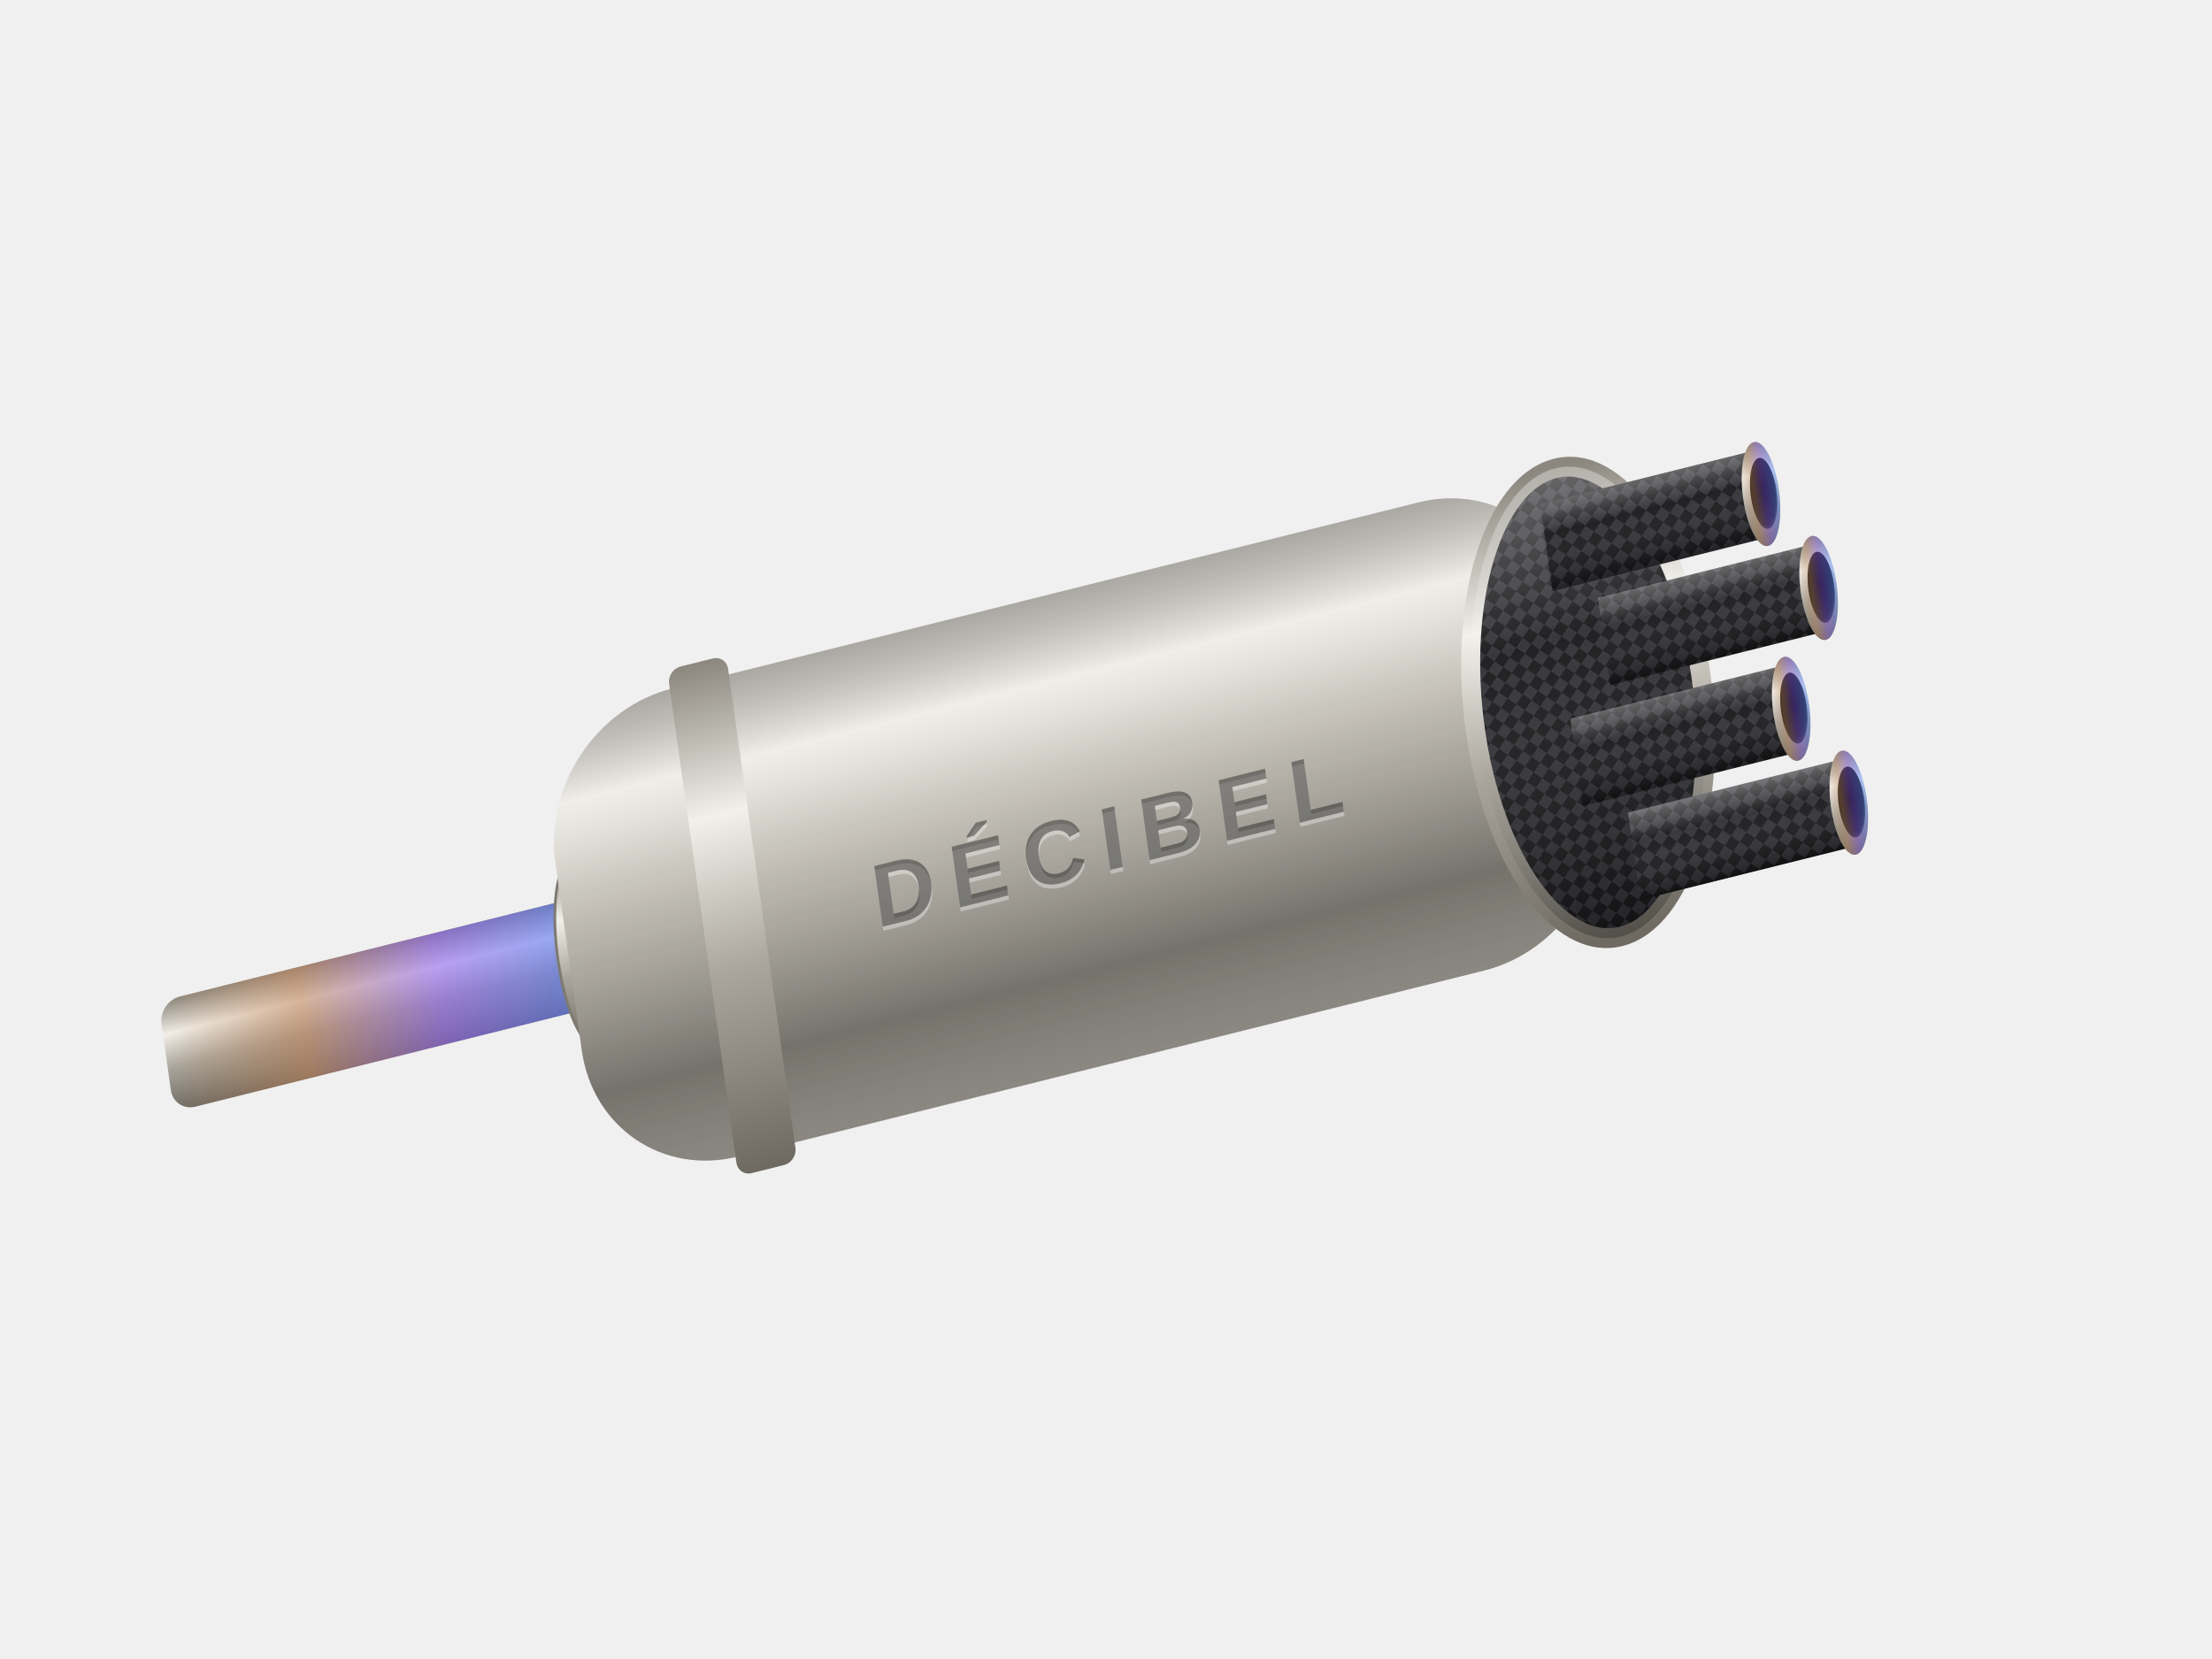
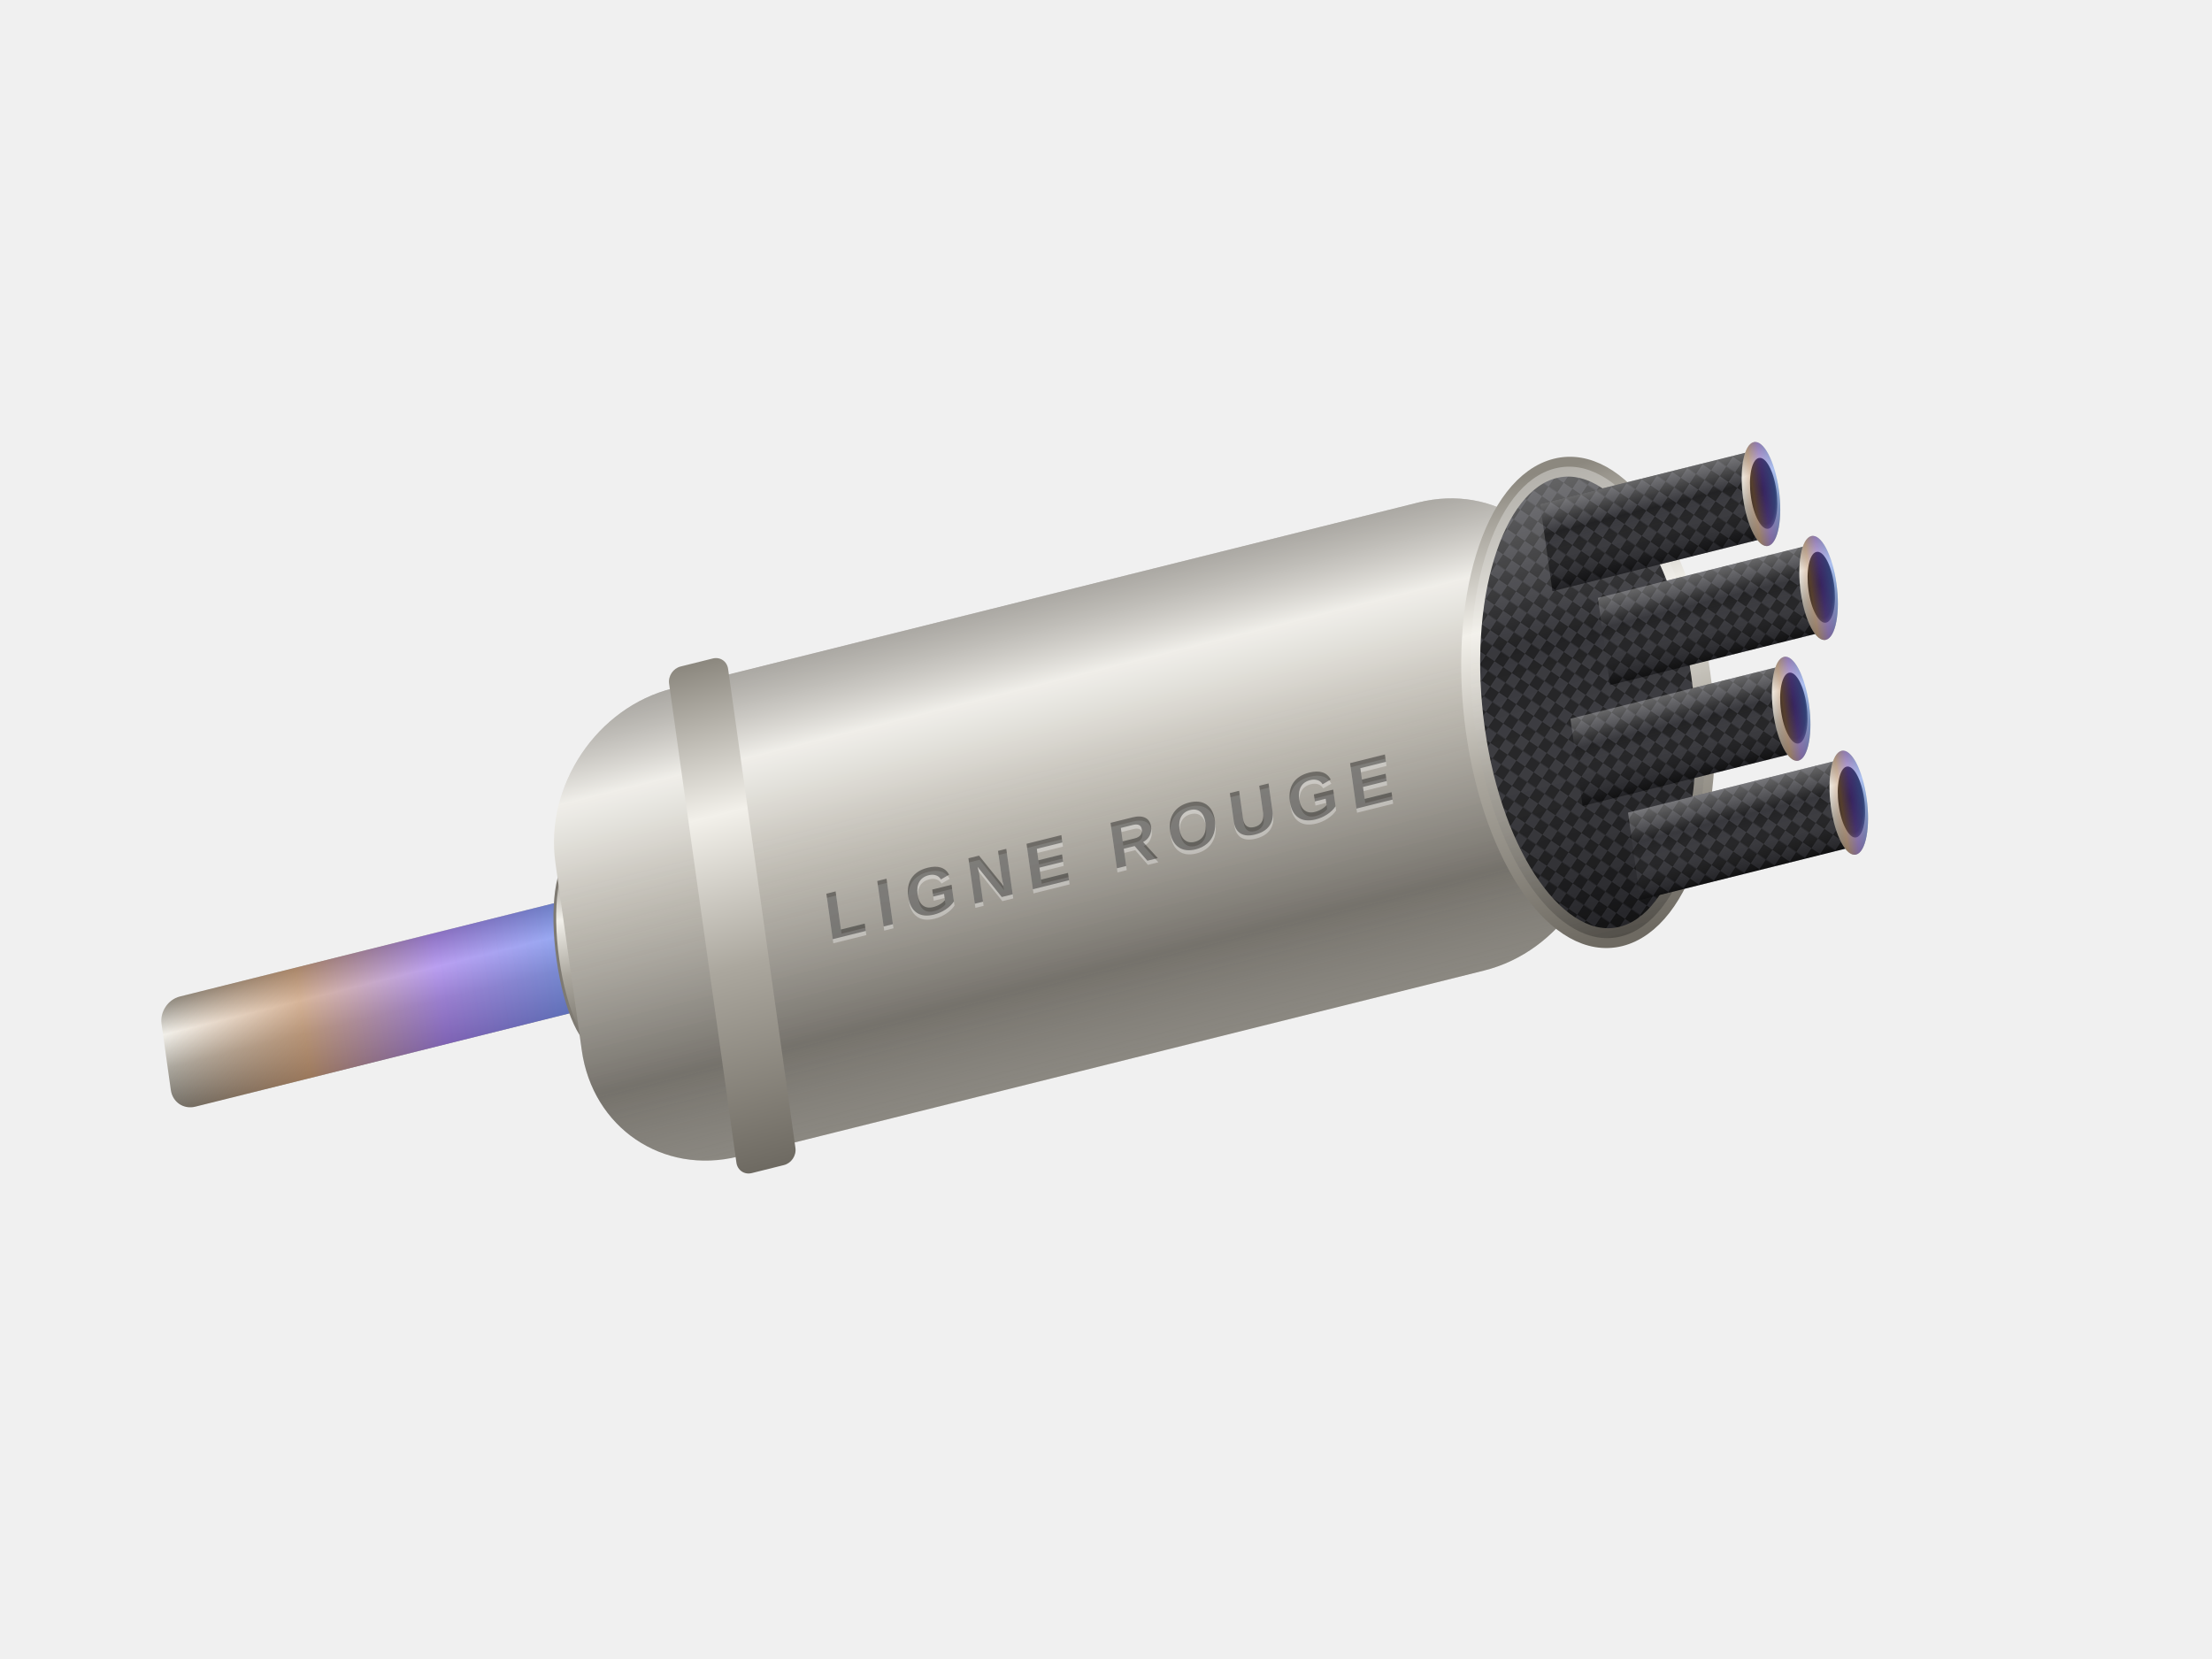
<svg xmlns="http://www.w3.org/2000/svg" viewBox="0 0 800 600" width="800" height="600">
  <defs>
    <radialGradient id="bg" cx="50%" cy="42%" r="75%">
      <stop offset="0" stop-color="#FBFAF7" />
      <stop offset="1" stop-color="#E7E2DA" />
    </radialGradient>
    <linearGradient id="metal" x1="0" y1="0" x2="0" y2="1">
      <stop offset="0" stop-color="#7E7A72" />
      <stop offset="0.18" stop-color="#ECEAE4" />
      <stop offset="0.45" stop-color="#B9B5AC" />
      <stop offset="0.8" stop-color="#7E7A72" />
      <stop offset="1" stop-color="#B9B5AC" />
    </linearGradient>
    <linearGradient id="ti" x1="0" y1="0" x2="0" y2="1">
      <stop offset="0" stop-color="#8C887F" />
      <stop offset="0.3" stop-color="#F2F0EA" />
      <stop offset="0.6" stop-color="#ABA79E" />
      <stop offset="1" stop-color="#6E6A62" />
    </linearGradient>
    <linearGradient id="heat" x1="0" y1="0" x2="1" y2="0">
      <stop offset="0" stop-color="#C08457" stop-opacity="0" />
      <stop offset="0.3" stop-color="#C08457" stop-opacity="0.55" />
      <stop offset="0.6" stop-color="#8B5CF6" stop-opacity="0.55" />
      <stop offset="1" stop-color="#3B82F6" stop-opacity="0.6" />
    </linearGradient>
    <linearGradient id="gloss" x1="0" y1="0" x2="0" y2="1">
      <stop offset="0" stop-color="#fff" stop-opacity="0.35" />
      <stop offset="0.35" stop-color="#fff" stop-opacity="0.05" />
      <stop offset="1" stop-color="#000" stop-opacity="0.25" />
    </linearGradient>
    <pattern id="carbon" width="8" height="8" patternUnits="userSpaceOnUse" patternTransform="rotate(45)">
      <rect width="8" height="8" fill="#161618" />
      <rect width="4" height="4" fill="#2E2E33" />
      <rect x="4" y="4" width="4" height="4" fill="#2E2E33" />
    </pattern>
    <radialGradient id="shadow" cx="50%" cy="50%" r="50%">
      <stop offset="0" stop-color="#000" stop-opacity="0.28" />
      <stop offset="1" stop-color="#000" stop-opacity="0" />
    </radialGradient>
    <radialGradient id="bore" cx="45%" cy="45%" r="60%">
      <stop offset="0" stop-color="#000" />
      <stop offset="0.8" stop-color="#1a1a1a" />
      <stop offset="1" stop-color="#444" />
    </radialGradient>
  </defs>
  <g transform="translate(390 300) rotate(-14) skewX(-6)">
    <g transform="translate(0 0)">
      <rect x="-340" y="-20" width="170" height="40" rx="8" fill="url(#ti)" />
      <rect x="-340" y="-20" width="170" height="40" rx="8" fill="url(#heat)" />
      <ellipse cx="-184" cy="0" rx="10" ry="34" fill="url(#ti)" stroke="#7e7a72" />
      <rect x="-190" y="-85" width="380" height="170" rx="51" fill="url(#metal)" />
      <rect x="-190" y="-85" width="380" height="170" rx="51" fill="url(#gloss)" />
      <rect x="-140" y="-92" width="22" height="184" rx="5" fill="url(#ti)" />
-       <g transform="translate(10 17) rotate(0)" font-family="Arial Black, Arial, sans-serif" font-weight="900" font-size="32" letter-spacing="5.76" text-anchor="middle">
-         <text y="1.5" fill="#fff" fill-opacity="0.35">DÉCIBEL</text>
-         <text fill="#000" fill-opacity="0.38">DÉCIBEL</text>
+       <g transform="translate(10 17) rotate(0)" font-family="Arial Black, Arial, sans-serif" font-weight="900" font-size="24" letter-spacing="4.32" text-anchor="middle">
+         <text y="1.5" fill="#fff" fill-opacity="0.35">LIGNE ROUGE</text>
+         <text fill="#000" fill-opacity="0.38">LIGNE ROUGE</text>
      </g>
      <ellipse cx="190" cy="0" rx="42" ry="85" fill="url(#carbon)" stroke="url(#ti)" stroke-width="7" />
      <ellipse cx="190" cy="0" rx="42" ry="85" fill="url(#gloss)" />
    </g>
    <rect x="182.8" y="-73.84" width="80" height="31.68" fill="url(#carbon)" />
    <rect x="182.8" y="-73.84" width="80" height="31.68" fill="url(#gloss)" />
    <ellipse cx="262.8" cy="-58" rx="6.653" ry="18.84" fill="url(#ti)" />
    <ellipse cx="263.8" cy="-58" rx="4.752" ry="12.84" fill="url(#bore)" />
    <ellipse cx="262.8" cy="-58" rx="6.653" ry="18.84" fill="url(#heat)" opacity="0.7" />
    <rect x="182.8" y="4.16" width="80" height="31.68" fill="url(#carbon)" />
    <rect x="182.8" y="4.16" width="80" height="31.68" fill="url(#gloss)" />
    <ellipse cx="262.8" cy="20" rx="6.653" ry="18.84" fill="url(#ti)" />
    <ellipse cx="263.8" cy="20" rx="4.752" ry="12.84" fill="url(#bore)" />
    <ellipse cx="262.8" cy="20" rx="6.653" ry="18.84" fill="url(#heat)" opacity="0.7" />
    <rect x="198.8" y="-35.84" width="80" height="31.68" fill="url(#carbon)" />
    <rect x="198.8" y="-35.84" width="80" height="31.68" fill="url(#gloss)" />
    <ellipse cx="278.8" cy="-20" rx="6.653" ry="18.84" fill="url(#ti)" />
    <ellipse cx="279.8" cy="-20" rx="4.752" ry="12.84" fill="url(#bore)" />
    <ellipse cx="278.8" cy="-20" rx="6.653" ry="18.84" fill="url(#heat)" opacity="0.7" />
    <rect x="198.8" y="42.16" width="80" height="31.68" fill="url(#carbon)" />
    <rect x="198.8" y="42.16" width="80" height="31.68" fill="url(#gloss)" />
    <ellipse cx="278.8" cy="58" rx="6.653" ry="18.84" fill="url(#ti)" />
    <ellipse cx="279.8" cy="58" rx="4.752" ry="12.84" fill="url(#bore)" />
    <ellipse cx="278.8" cy="58" rx="6.653" ry="18.84" fill="url(#heat)" opacity="0.7" />
  </g>
</svg>
